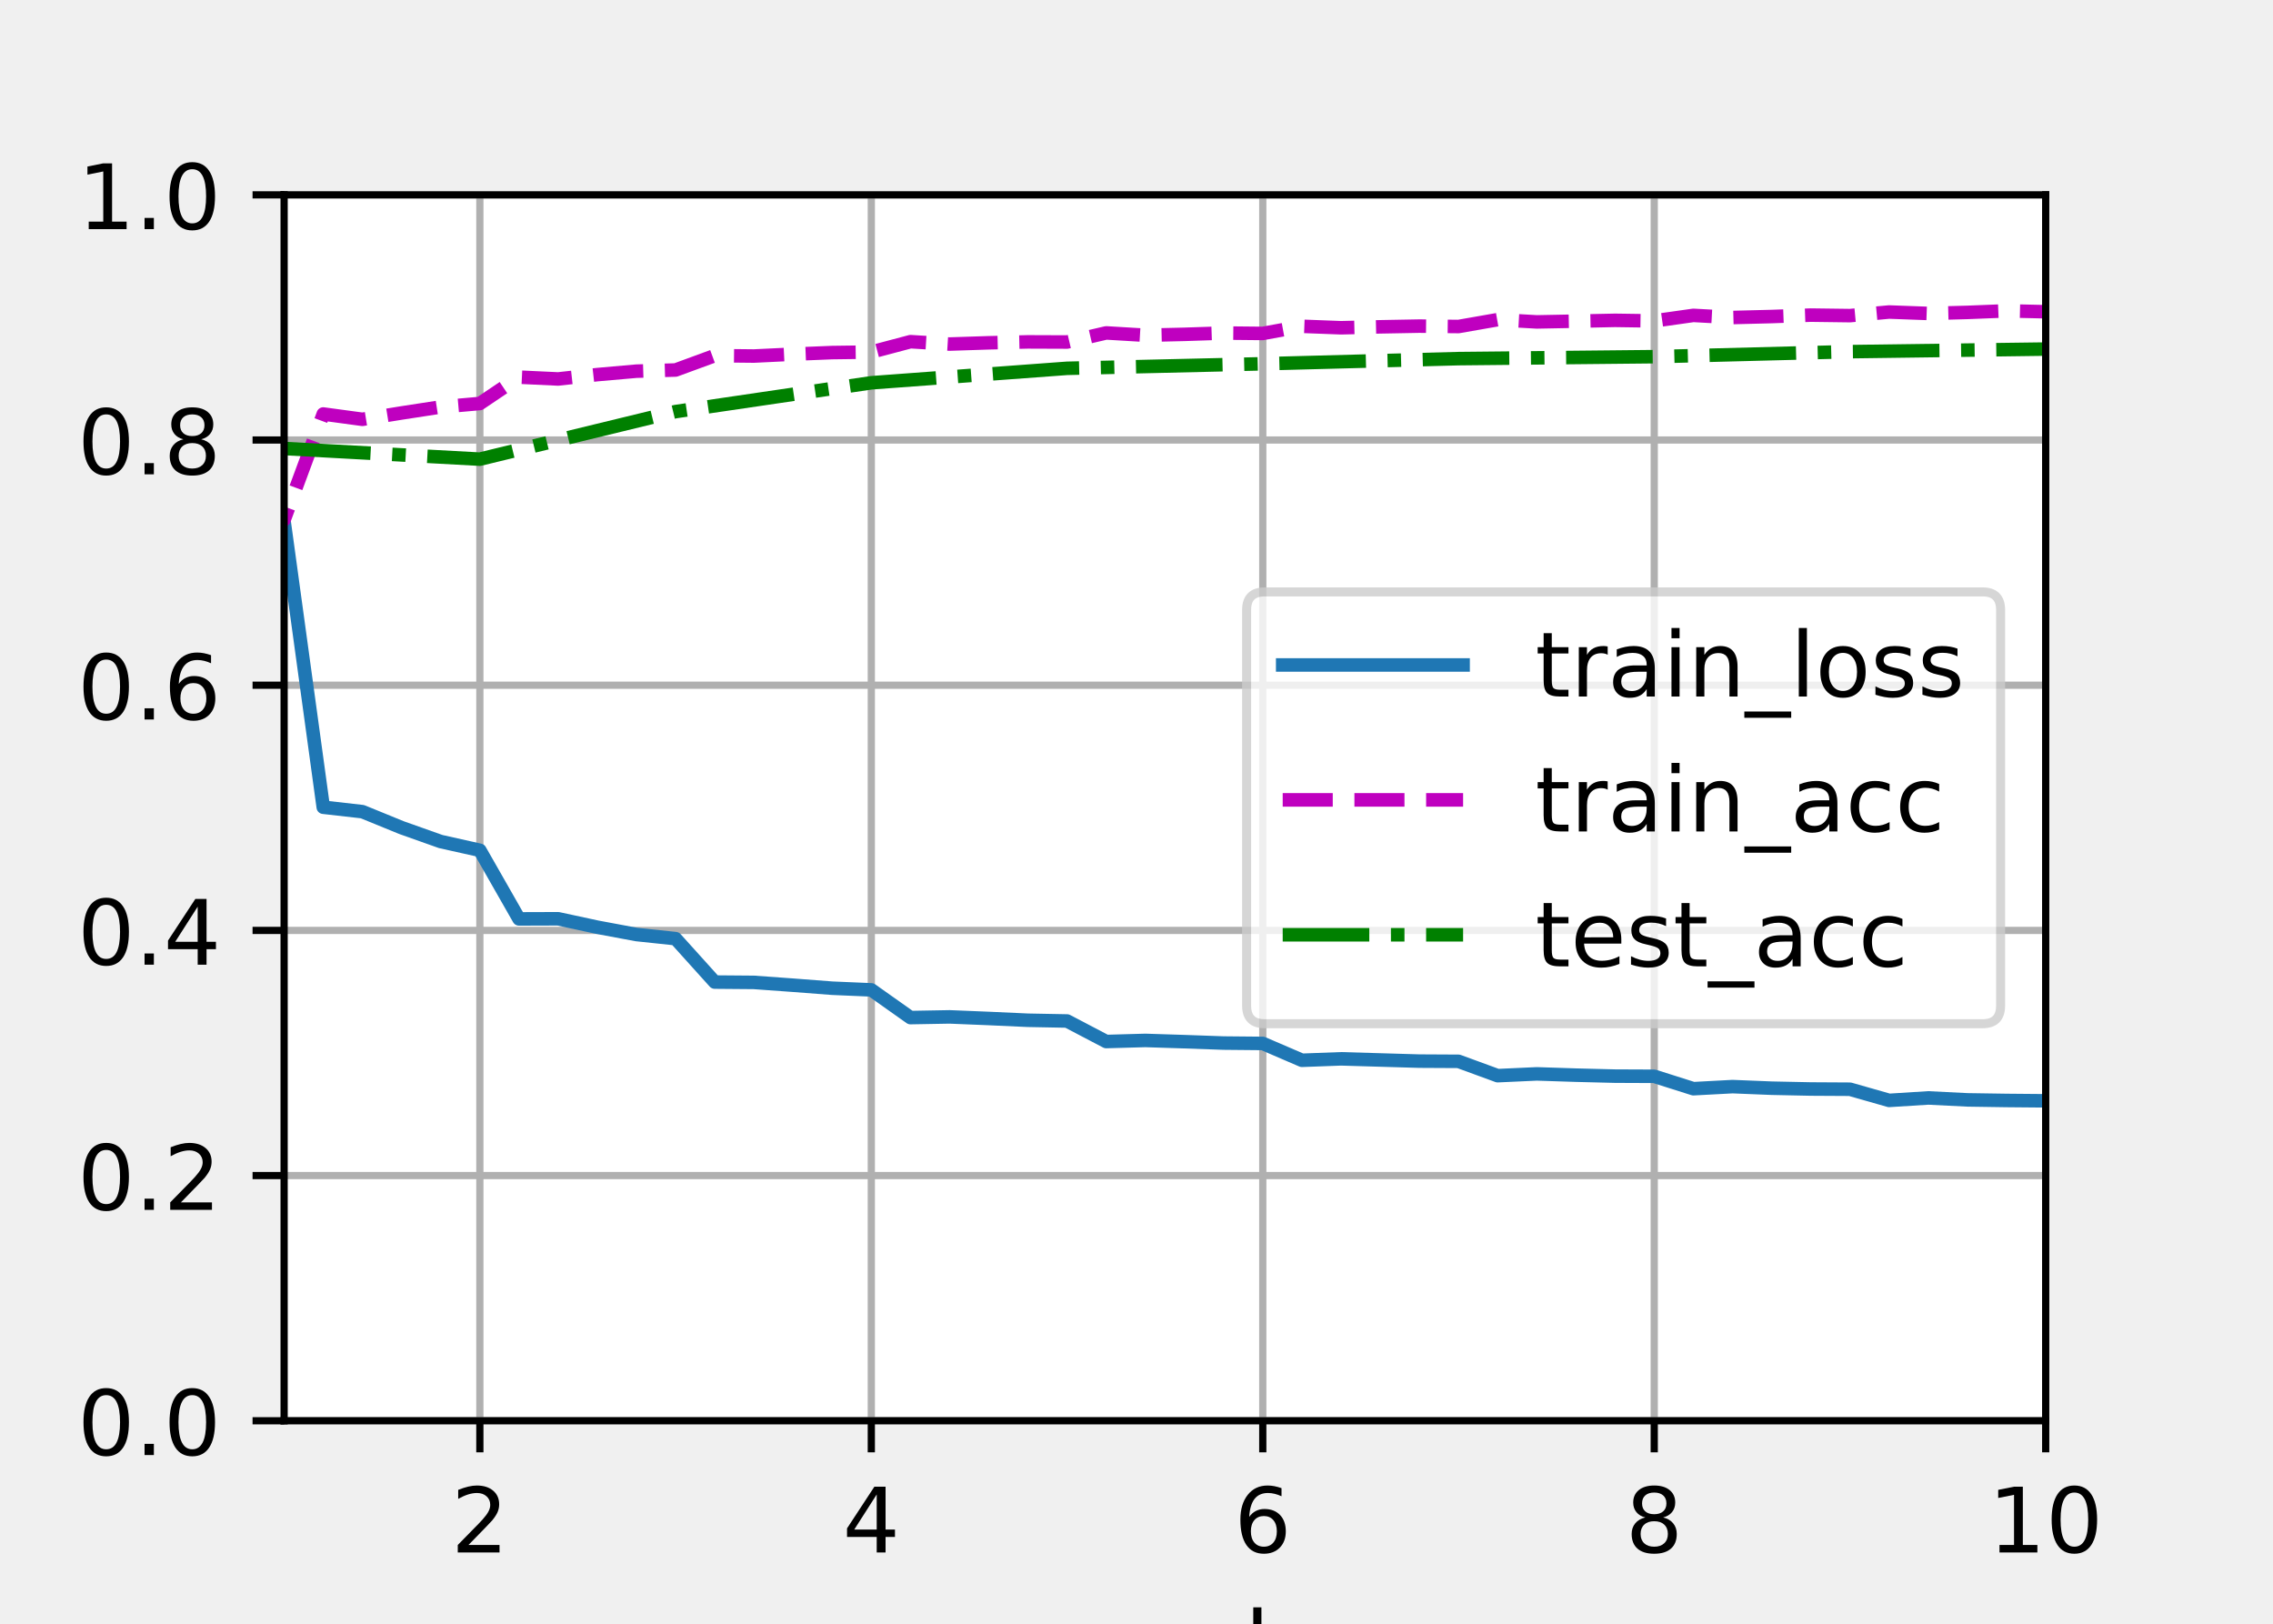
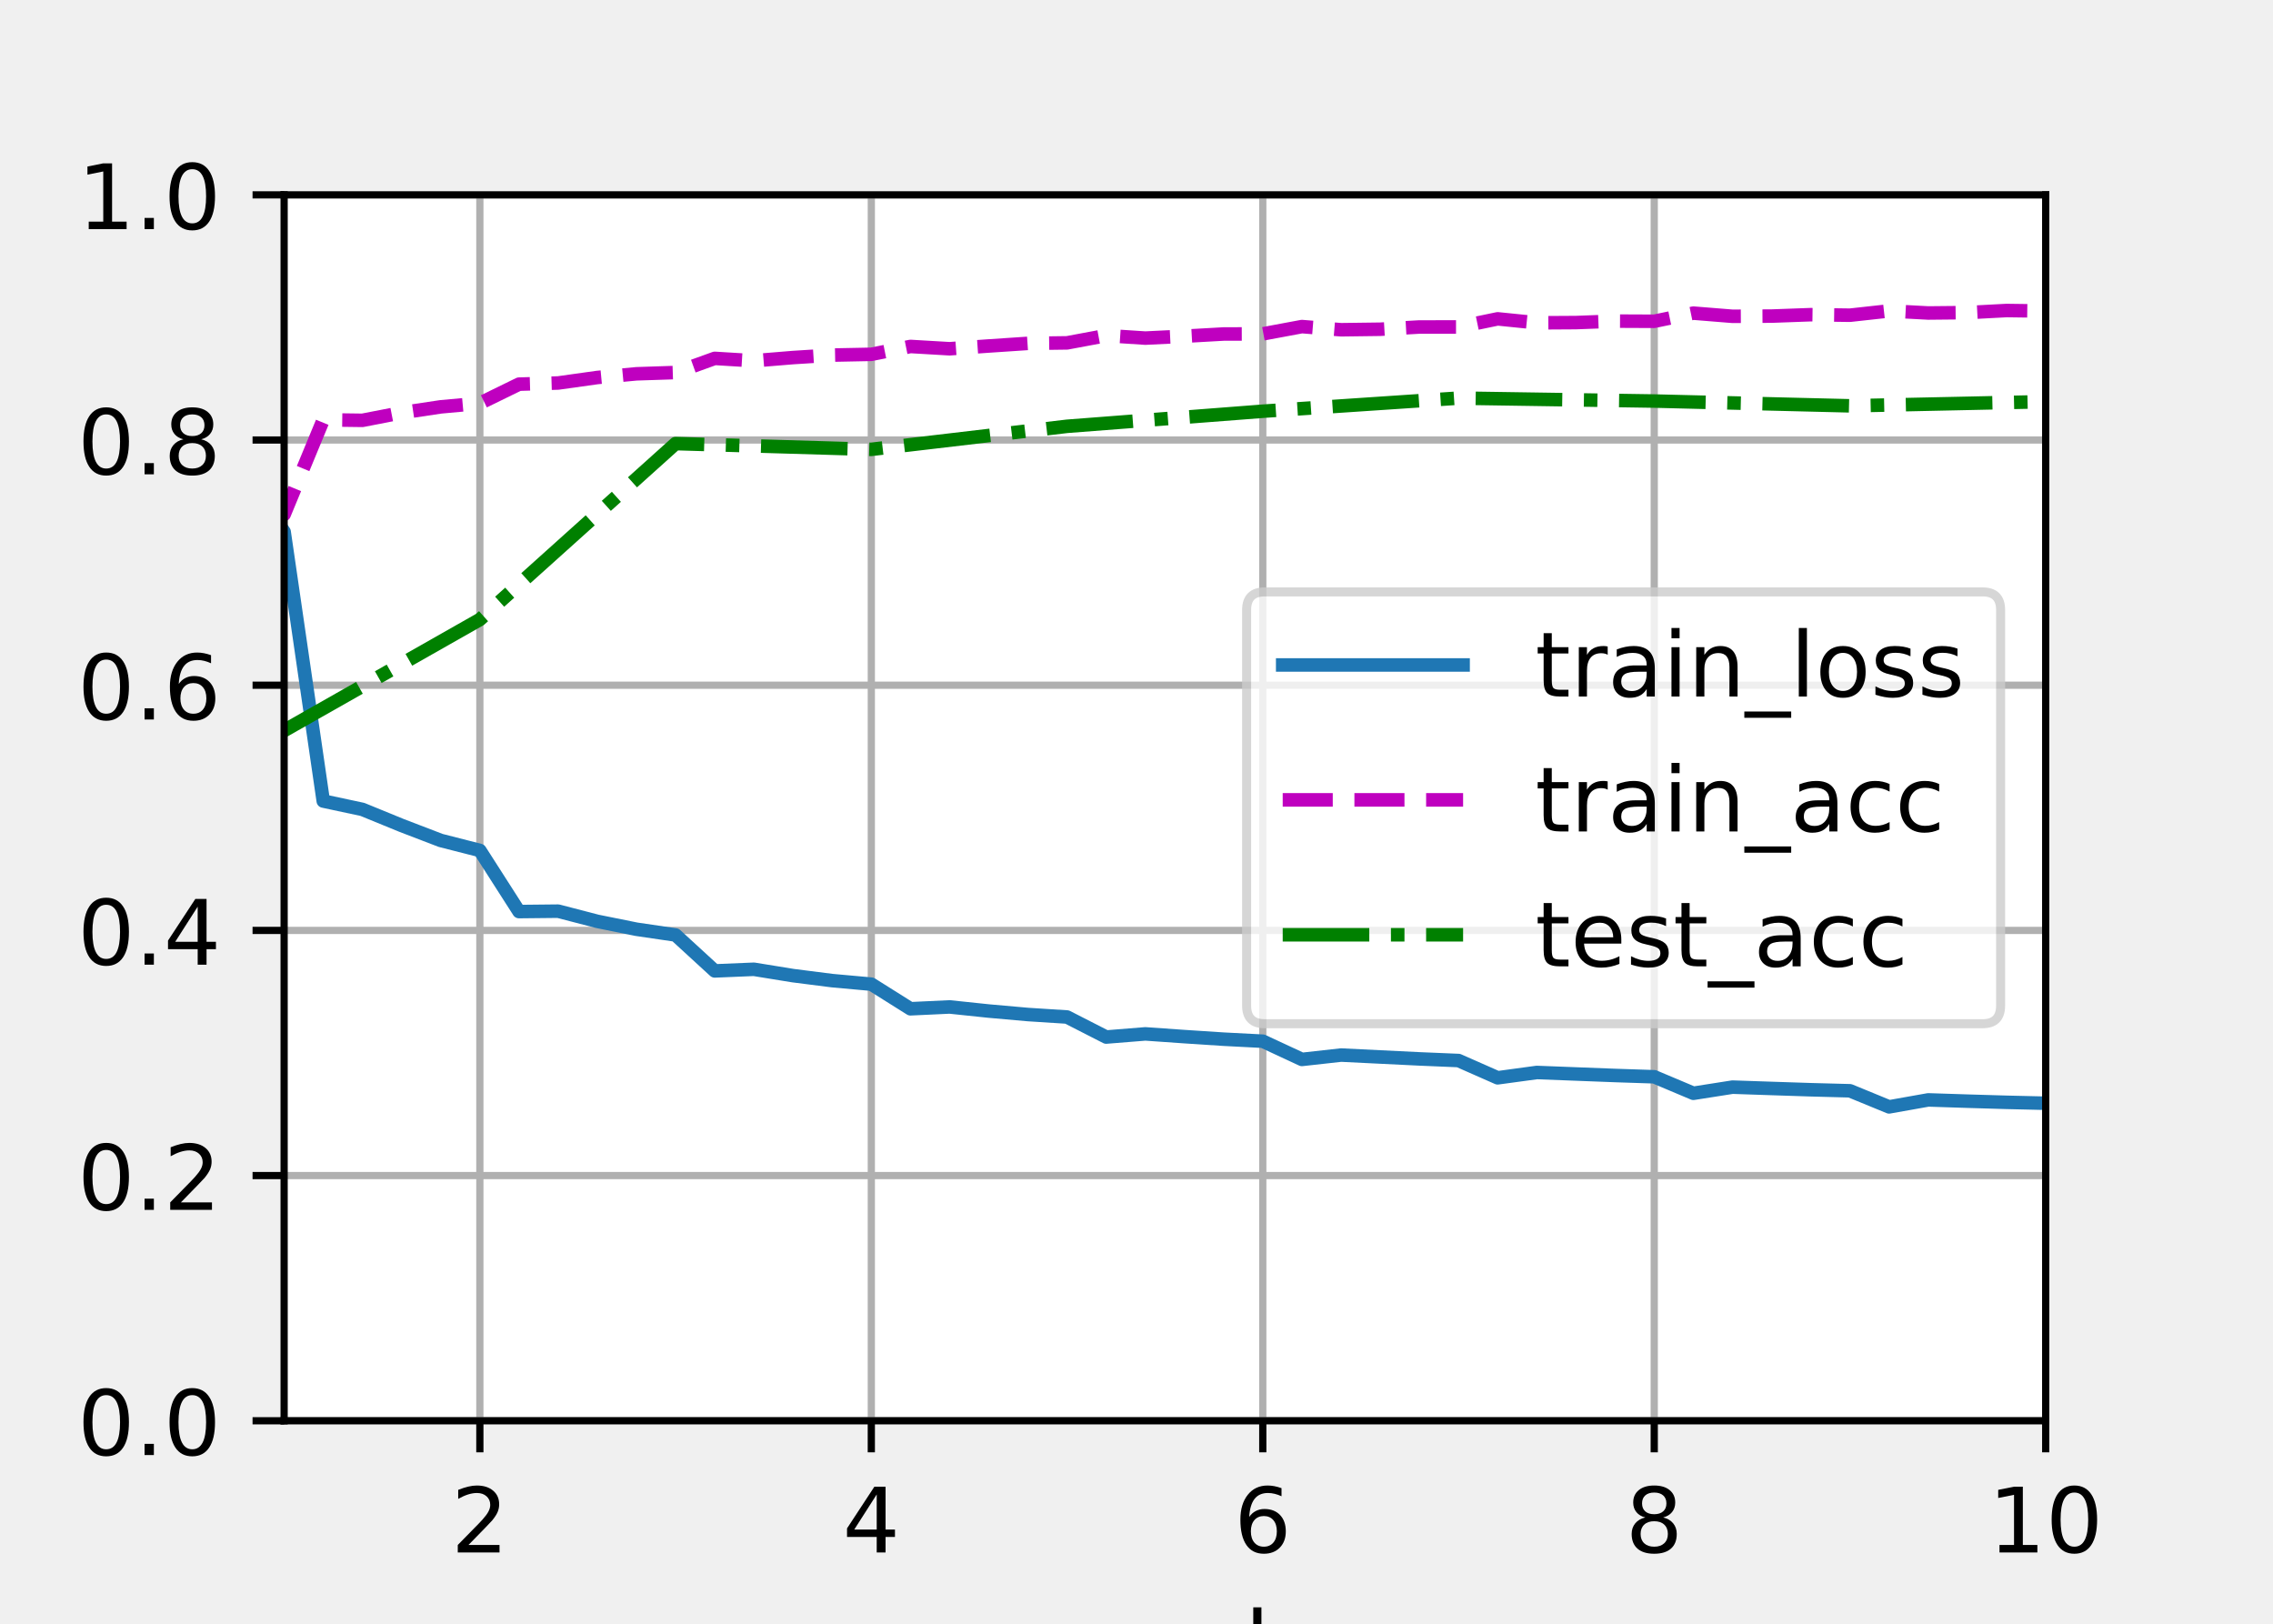
<svg xmlns="http://www.w3.org/2000/svg" xmlns:xlink="http://www.w3.org/1999/xlink" width="252pt" height="180pt" viewBox="0 0 252 180" version="1.1">
  <defs>
    <style type="text/css">*{stroke-linejoin: round; stroke-linecap: butt}</style>
  </defs>
  <g id="figure_1">
    <g id="patch_1">
      <path d="M 0 180  L 252 180  L 252 0  L 0 0  L 0 180  z " style="fill: none" />
    </g>
    <g id="axes_1">
      <g id="patch_2">
        <path d="M 31.5 157.5  L 226.8 157.5  L 226.8 21.6  L 31.5 21.6  z " style="fill: #ffffff" />
      </g>
      <g id="matplotlib.axis_1">
        <g id="xtick_1">
          <g id="line2d_1">
-             <path d="M 53.2 157.5  L 53.2 21.6  " clip-path="url(#p701ed15037)" style="fill: none; stroke: #b0b0b0; stroke-width: 0.8; stroke-linecap: square" />
+             <path d="M 53.2 157.5  L 53.2 21.6  " clip-path="url(#pdd5cea46e8)" style="fill: none; stroke: #b0b0b0; stroke-width: 0.8; stroke-linecap: square" />
          </g>
          <g id="line2d_2">
            <defs>
-               <path id="mcfe8965192" d="M 0 0  L 0 3.5  " style="stroke: #000000; stroke-width: 0.8" />
+               <path id="m8f5b6f05bf" d="M 0 0  L 0 3.5  " style="stroke: #000000; stroke-width: 0.8" />
            </defs>
            <g>
-               <use xlink:href="#mcfe8965192" x="53.2" y="157.5" style="stroke: #000000; stroke-width: 0.8" />
+               <use xlink:href="#m8f5b6f05bf" x="53.2" y="157.5" style="stroke: #000000; stroke-width: 0.8" />
            </g>
          </g>
          <g id="text_1">
            <g transform="translate(50.01875 172.0984)scale(0.1 -0.1)">
              <defs>
                <path id="DejaVuSans-32" d="M 1228 531  L 3431 531  L 3431 0  L 469 0  L 469 531  Q 828 903 1448 1529  Q 2069 2156 2228 2338  Q 2531 2678 2651 2914  Q 2772 3150 2772 3378  Q 2772 3750 2511 3984  Q 2250 4219 1831 4219  Q 1534 4219 1204 4116  Q 875 4013 500 3803  L 500 4441  Q 881 4594 1212 4672  Q 1544 4750 1819 4750  Q 2544 4750 2975 4387  Q 3406 4025 3406 3419  Q 3406 3131 3298 2873  Q 3191 2616 2906 2266  Q 2828 2175 2409 1742  Q 1991 1309 1228 531  z " transform="scale(0.015625)" />
              </defs>
              <use xlink:href="#DejaVuSans-32" />
            </g>
          </g>
        </g>
        <g id="xtick_2">
          <g id="line2d_3">
-             <path d="M 96.6 157.5  L 96.6 21.6  " clip-path="url(#p701ed15037)" style="fill: none; stroke: #b0b0b0; stroke-width: 0.8; stroke-linecap: square" />
+             <path d="M 96.6 157.5  L 96.6 21.6  " clip-path="url(#pdd5cea46e8)" style="fill: none; stroke: #b0b0b0; stroke-width: 0.8; stroke-linecap: square" />
          </g>
          <g id="line2d_4">
            <g>
-               <use xlink:href="#mcfe8965192" x="96.6" y="157.5" style="stroke: #000000; stroke-width: 0.8" />
+               <use xlink:href="#m8f5b6f05bf" x="96.6" y="157.5" style="stroke: #000000; stroke-width: 0.8" />
            </g>
          </g>
          <g id="text_2">
            <g transform="translate(93.41875 172.0984)scale(0.1 -0.1)">
              <defs>
                <path id="DejaVuSans-34" d="M 2419 4116  L 825 1625  L 2419 1625  L 2419 4116  z M 2253 4666  L 3047 4666  L 3047 1625  L 3713 1625  L 3713 1100  L 3047 1100  L 3047 0  L 2419 0  L 2419 1100  L 313 1100  L 313 1709  L 2253 4666  z " transform="scale(0.015625)" />
              </defs>
              <use xlink:href="#DejaVuSans-34" />
            </g>
          </g>
        </g>
        <g id="xtick_3">
          <g id="line2d_5">
-             <path d="M 140 157.5  L 140 21.6  " clip-path="url(#p701ed15037)" style="fill: none; stroke: #b0b0b0; stroke-width: 0.8; stroke-linecap: square" />
+             <path d="M 140 157.5  L 140 21.6  " clip-path="url(#pdd5cea46e8)" style="fill: none; stroke: #b0b0b0; stroke-width: 0.8; stroke-linecap: square" />
          </g>
          <g id="line2d_6">
            <g>
-               <use xlink:href="#mcfe8965192" x="140" y="157.5" style="stroke: #000000; stroke-width: 0.8" />
+               <use xlink:href="#m8f5b6f05bf" x="140" y="157.5" style="stroke: #000000; stroke-width: 0.8" />
            </g>
          </g>
          <g id="text_3">
            <g transform="translate(136.8187 172.0984)scale(0.1 -0.1)">
              <defs>
                <path id="DejaVuSans-36" d="M 2113 2584  Q 1688 2584 1439 2293  Q 1191 2003 1191 1497  Q 1191 994 1439 701  Q 1688 409 2113 409  Q 2538 409 2786 701  Q 3034 994 3034 1497  Q 3034 2003 2786 2293  Q 2538 2584 2113 2584  z M 3366 4563  L 3366 3988  Q 3128 4100 2886 4159  Q 2644 4219 2406 4219  Q 1781 4219 1451 3797  Q 1122 3375 1075 2522  Q 1259 2794 1537 2939  Q 1816 3084 2150 3084  Q 2853 3084 3261 2657  Q 3669 2231 3669 1497  Q 3669 778 3244 343  Q 2819 -91 2113 -91  Q 1303 -91 875 529  Q 447 1150 447 2328  Q 447 3434 972 4092  Q 1497 4750 2381 4750  Q 2619 4750 2861 4703  Q 3103 4656 3366 4563  z " transform="scale(0.015625)" />
              </defs>
              <use xlink:href="#DejaVuSans-36" />
            </g>
          </g>
        </g>
        <g id="xtick_4">
          <g id="line2d_7">
-             <path d="M 183.4 157.5  L 183.4 21.6  " clip-path="url(#p701ed15037)" style="fill: none; stroke: #b0b0b0; stroke-width: 0.8; stroke-linecap: square" />
+             <path d="M 183.4 157.5  L 183.4 21.6  " clip-path="url(#pdd5cea46e8)" style="fill: none; stroke: #b0b0b0; stroke-width: 0.8; stroke-linecap: square" />
          </g>
          <g id="line2d_8">
            <g>
-               <use xlink:href="#mcfe8965192" x="183.4" y="157.5" style="stroke: #000000; stroke-width: 0.8" />
+               <use xlink:href="#m8f5b6f05bf" x="183.4" y="157.5" style="stroke: #000000; stroke-width: 0.8" />
            </g>
          </g>
          <g id="text_4">
            <g transform="translate(180.2188 172.0984)scale(0.1 -0.1)">
              <defs>
                <path id="DejaVuSans-38" d="M 2034 2216  Q 1584 2216 1326 1975  Q 1069 1734 1069 1313  Q 1069 891 1326 650  Q 1584 409 2034 409  Q 2484 409 2743 651  Q 3003 894 3003 1313  Q 3003 1734 2745 1975  Q 2488 2216 2034 2216  z M 1403 2484  Q 997 2584 770 2862  Q 544 3141 544 3541  Q 544 4100 942 4425  Q 1341 4750 2034 4750  Q 2731 4750 3128 4425  Q 3525 4100 3525 3541  Q 3525 3141 3298 2862  Q 3072 2584 2669 2484  Q 3125 2378 3379 2068  Q 3634 1759 3634 1313  Q 3634 634 3220 271  Q 2806 -91 2034 -91  Q 1263 -91 848 271  Q 434 634 434 1313  Q 434 1759 690 2068  Q 947 2378 1403 2484  z M 1172 3481  Q 1172 3119 1398 2916  Q 1625 2713 2034 2713  Q 2441 2713 2670 2916  Q 2900 3119 2900 3481  Q 2900 3844 2670 4047  Q 2441 4250 2034 4250  Q 1625 4250 1398 4047  Q 1172 3844 1172 3481  z " transform="scale(0.015625)" />
              </defs>
              <use xlink:href="#DejaVuSans-38" />
            </g>
          </g>
        </g>
        <g id="xtick_5">
          <g id="line2d_9">
-             <path d="M 226.8 157.5  L 226.8 21.6  " clip-path="url(#p701ed15037)" style="fill: none; stroke: #b0b0b0; stroke-width: 0.8; stroke-linecap: square" />
+             <path d="M 226.8 157.5  L 226.8 21.6  " clip-path="url(#pdd5cea46e8)" style="fill: none; stroke: #b0b0b0; stroke-width: 0.8; stroke-linecap: square" />
          </g>
          <g id="line2d_10">
            <g>
-               <use xlink:href="#mcfe8965192" x="226.8" y="157.5" style="stroke: #000000; stroke-width: 0.8" />
+               <use xlink:href="#m8f5b6f05bf" x="226.8" y="157.5" style="stroke: #000000; stroke-width: 0.8" />
            </g>
          </g>
          <g id="text_5">
            <g transform="translate(220.4375 172.0984)scale(0.1 -0.1)">
              <defs>
                <path id="DejaVuSans-31" d="M 794 531  L 1825 531  L 1825 4091  L 703 3866  L 703 4441  L 1819 4666  L 2450 4666  L 2450 531  L 3481 531  L 3481 0  L 794 0  L 794 531  z " transform="scale(0.015625)" />
                <path id="DejaVuSans-30" d="M 2034 4250  Q 1547 4250 1301 3770  Q 1056 3291 1056 2328  Q 1056 1369 1301 889  Q 1547 409 2034 409  Q 2525 409 2770 889  Q 3016 1369 3016 2328  Q 3016 3291 2770 3770  Q 2525 4250 2034 4250  z M 2034 4750  Q 2819 4750 3233 4129  Q 3647 3509 3647 2328  Q 3647 1150 3233 529  Q 2819 -91 2034 -91  Q 1250 -91 836 529  Q 422 1150 422 2328  Q 422 3509 836 4129  Q 1250 4750 2034 4750  z " transform="scale(0.015625)" />
              </defs>
              <use xlink:href="#DejaVuSans-31" />
              <use xlink:href="#DejaVuSans-30" x="63.623" />
            </g>
          </g>
        </g>
        <g id="text_6">
          <g transform="translate(113.9219 185.7766)scale(0.1 -0.1)">
            <defs>
              <path id="DejaVuSans-65" d="M 3597 1894  L 3597 1613  L 953 1613  Q 991 1019 1311 708  Q 1631 397 2203 397  Q 2534 397 2845 478  Q 3156 559 3463 722  L 3463 178  Q 3153 47 2828 -22  Q 2503 -91 2169 -91  Q 1331 -91 842 396  Q 353 884 353 1716  Q 353 2575 817 3079  Q 1281 3584 2069 3584  Q 2775 3584 3186 3129  Q 3597 2675 3597 1894  z M 3022 2063  Q 3016 2534 2758 2815  Q 2500 3097 2075 3097  Q 1594 3097 1305 2825  Q 1016 2553 972 2059  L 3022 2063  z " transform="scale(0.015625)" />
              <path id="DejaVuSans-70" d="M 1159 525  L 1159 -1331  L 581 -1331  L 581 3500  L 1159 3500  L 1159 2969  Q 1341 3281 1617 3432  Q 1894 3584 2278 3584  Q 2916 3584 3314 3078  Q 3713 2572 3713 1747  Q 3713 922 3314 415  Q 2916 -91 2278 -91  Q 1894 -91 1617 61  Q 1341 213 1159 525  z M 3116 1747  Q 3116 2381 2855 2742  Q 2594 3103 2138 3103  Q 1681 3103 1420 2742  Q 1159 2381 1159 1747  Q 1159 1113 1420 752  Q 1681 391 2138 391  Q 2594 391 2855 752  Q 3116 1113 3116 1747  z " transform="scale(0.015625)" />
              <path id="DejaVuSans-6f" d="M 1959 3097  Q 1497 3097 1228 2736  Q 959 2375 959 1747  Q 959 1119 1226 758  Q 1494 397 1959 397  Q 2419 397 2687 759  Q 2956 1122 2956 1747  Q 2956 2369 2687 2733  Q 2419 3097 1959 3097  z M 1959 3584  Q 2709 3584 3137 3096  Q 3566 2609 3566 1747  Q 3566 888 3137 398  Q 2709 -91 1959 -91  Q 1206 -91 779 398  Q 353 888 353 1747  Q 353 2609 779 3096  Q 1206 3584 1959 3584  z " transform="scale(0.015625)" />
              <path id="DejaVuSans-63" d="M 3122 3366  L 3122 2828  Q 2878 2963 2633 3030  Q 2388 3097 2138 3097  Q 1578 3097 1268 2742  Q 959 2388 959 1747  Q 959 1106 1268 751  Q 1578 397 2138 397  Q 2388 397 2633 464  Q 2878 531 3122 666  L 3122 134  Q 2881 22 2623 -34  Q 2366 -91 2075 -91  Q 1284 -91 818 406  Q 353 903 353 1747  Q 353 2603 823 3093  Q 1294 3584 2113 3584  Q 2378 3584 2631 3529  Q 2884 3475 3122 3366  z " transform="scale(0.015625)" />
              <path id="DejaVuSans-68" d="M 3513 2113  L 3513 0  L 2938 0  L 2938 2094  Q 2938 2591 2744 2837  Q 2550 3084 2163 3084  Q 1697 3084 1428 2787  Q 1159 2491 1159 1978  L 1159 0  L 581 0  L 581 4863  L 1159 4863  L 1159 2956  Q 1366 3272 1645 3428  Q 1925 3584 2291 3584  Q 2894 3584 3203 3211  Q 3513 2838 3513 2113  z " transform="scale(0.015625)" />
            </defs>
            <use xlink:href="#DejaVuSans-65" />
            <use xlink:href="#DejaVuSans-70" x="61.523" />
            <use xlink:href="#DejaVuSans-6f" x="125" />
            <use xlink:href="#DejaVuSans-63" x="186.182" />
            <use xlink:href="#DejaVuSans-68" x="241.162" />
          </g>
        </g>
      </g>
      <g id="matplotlib.axis_2">
        <g id="ytick_1">
          <g id="line2d_11">
-             <path d="M 31.5 157.5  L 226.8 157.5  " clip-path="url(#p701ed15037)" style="fill: none; stroke: #b0b0b0; stroke-width: 0.8; stroke-linecap: square" />
+             <path d="M 31.5 157.5  L 226.8 157.5  " clip-path="url(#pdd5cea46e8)" style="fill: none; stroke: #b0b0b0; stroke-width: 0.8; stroke-linecap: square" />
          </g>
          <g id="line2d_12">
            <defs>
-               <path id="m870986ce9a" d="M 0 0  L -3.5 0  " style="stroke: #000000; stroke-width: 0.8" />
+               <path id="m8386aae852" d="M 0 0  L -3.5 0  " style="stroke: #000000; stroke-width: 0.8" />
            </defs>
            <g>
-               <use xlink:href="#m870986ce9a" x="31.5" y="157.5" style="stroke: #000000; stroke-width: 0.8" />
+               <use xlink:href="#m8386aae852" x="31.5" y="157.5" style="stroke: #000000; stroke-width: 0.8" />
            </g>
          </g>
          <g id="text_7">
            <g transform="translate(8.596875 161.2992)scale(0.1 -0.1)">
              <defs>
                <path id="DejaVuSans-2e" d="M 684 794  L 1344 794  L 1344 0  L 684 0  L 684 794  z " transform="scale(0.015625)" />
              </defs>
              <use xlink:href="#DejaVuSans-30" />
              <use xlink:href="#DejaVuSans-2e" x="63.623" />
              <use xlink:href="#DejaVuSans-30" x="95.41" />
            </g>
          </g>
        </g>
        <g id="ytick_2">
          <g id="line2d_13">
-             <path d="M 31.5 130.32  L 226.8 130.32  " clip-path="url(#p701ed15037)" style="fill: none; stroke: #b0b0b0; stroke-width: 0.8; stroke-linecap: square" />
+             <path d="M 31.5 130.32  L 226.8 130.32  " clip-path="url(#pdd5cea46e8)" style="fill: none; stroke: #b0b0b0; stroke-width: 0.8; stroke-linecap: square" />
          </g>
          <g id="line2d_14">
            <g>
-               <use xlink:href="#m870986ce9a" x="31.5" y="130.32" style="stroke: #000000; stroke-width: 0.8" />
+               <use xlink:href="#m8386aae852" x="31.5" y="130.32" style="stroke: #000000; stroke-width: 0.8" />
            </g>
          </g>
          <g id="text_8">
            <g transform="translate(8.596875 134.1192)scale(0.1 -0.1)">
              <use xlink:href="#DejaVuSans-30" />
              <use xlink:href="#DejaVuSans-2e" x="63.623" />
              <use xlink:href="#DejaVuSans-32" x="95.41" />
            </g>
          </g>
        </g>
        <g id="ytick_3">
          <g id="line2d_15">
-             <path d="M 31.5 103.14  L 226.8 103.14  " clip-path="url(#p701ed15037)" style="fill: none; stroke: #b0b0b0; stroke-width: 0.8; stroke-linecap: square" />
+             <path d="M 31.5 103.14  L 226.8 103.14  " clip-path="url(#pdd5cea46e8)" style="fill: none; stroke: #b0b0b0; stroke-width: 0.8; stroke-linecap: square" />
          </g>
          <g id="line2d_16">
            <g>
-               <use xlink:href="#m870986ce9a" x="31.5" y="103.14" style="stroke: #000000; stroke-width: 0.8" />
+               <use xlink:href="#m8386aae852" x="31.5" y="103.14" style="stroke: #000000; stroke-width: 0.8" />
            </g>
          </g>
          <g id="text_9">
            <g transform="translate(8.596875 106.9392)scale(0.1 -0.1)">
              <use xlink:href="#DejaVuSans-30" />
              <use xlink:href="#DejaVuSans-2e" x="63.623" />
              <use xlink:href="#DejaVuSans-34" x="95.41" />
            </g>
          </g>
        </g>
        <g id="ytick_4">
          <g id="line2d_17">
-             <path d="M 31.5 75.96  L 226.8 75.96  " clip-path="url(#p701ed15037)" style="fill: none; stroke: #b0b0b0; stroke-width: 0.8; stroke-linecap: square" />
+             <path d="M 31.5 75.96  L 226.8 75.96  " clip-path="url(#pdd5cea46e8)" style="fill: none; stroke: #b0b0b0; stroke-width: 0.8; stroke-linecap: square" />
          </g>
          <g id="line2d_18">
            <g>
-               <use xlink:href="#m870986ce9a" x="31.5" y="75.96" style="stroke: #000000; stroke-width: 0.8" />
+               <use xlink:href="#m8386aae852" x="31.5" y="75.96" style="stroke: #000000; stroke-width: 0.8" />
            </g>
          </g>
          <g id="text_10">
            <g transform="translate(8.596875 79.75922)scale(0.1 -0.1)">
              <use xlink:href="#DejaVuSans-30" />
              <use xlink:href="#DejaVuSans-2e" x="63.623" />
              <use xlink:href="#DejaVuSans-36" x="95.41" />
            </g>
          </g>
        </g>
        <g id="ytick_5">
          <g id="line2d_19">
-             <path d="M 31.5 48.78  L 226.8 48.78  " clip-path="url(#p701ed15037)" style="fill: none; stroke: #b0b0b0; stroke-width: 0.8; stroke-linecap: square" />
+             <path d="M 31.5 48.78  L 226.8 48.78  " clip-path="url(#pdd5cea46e8)" style="fill: none; stroke: #b0b0b0; stroke-width: 0.8; stroke-linecap: square" />
          </g>
          <g id="line2d_20">
            <g>
-               <use xlink:href="#m870986ce9a" x="31.5" y="48.78" style="stroke: #000000; stroke-width: 0.8" />
+               <use xlink:href="#m8386aae852" x="31.5" y="48.78" style="stroke: #000000; stroke-width: 0.8" />
            </g>
          </g>
          <g id="text_11">
            <g transform="translate(8.596875 52.57922)scale(0.1 -0.1)">
              <use xlink:href="#DejaVuSans-30" />
              <use xlink:href="#DejaVuSans-2e" x="63.623" />
              <use xlink:href="#DejaVuSans-38" x="95.41" />
            </g>
          </g>
        </g>
        <g id="ytick_6">
          <g id="line2d_21">
-             <path d="M 31.5 21.6  L 226.8 21.6  " clip-path="url(#p701ed15037)" style="fill: none; stroke: #b0b0b0; stroke-width: 0.8; stroke-linecap: square" />
+             <path d="M 31.5 21.6  L 226.8 21.6  " clip-path="url(#pdd5cea46e8)" style="fill: none; stroke: #b0b0b0; stroke-width: 0.8; stroke-linecap: square" />
          </g>
          <g id="line2d_22">
            <g>
-               <use xlink:href="#m870986ce9a" x="31.5" y="21.6" style="stroke: #000000; stroke-width: 0.8" />
+               <use xlink:href="#m8386aae852" x="31.5" y="21.6" style="stroke: #000000; stroke-width: 0.8" />
            </g>
          </g>
          <g id="text_12">
            <g transform="translate(8.596875 25.39922)scale(0.1 -0.1)">
              <use xlink:href="#DejaVuSans-31" />
              <use xlink:href="#DejaVuSans-2e" x="63.623" />
              <use xlink:href="#DejaVuSans-30" x="95.41" />
            </g>
          </g>
        </g>
      </g>
      <g id="line2d_23">
-         <path d="M 14.906 -1  L 18.48 25.581  L 22.82 41.141  L 27.16 51.138  L 31.5 57.826  L 35.84 89.485  L 40.18 89.977  L 44.52 91.749  L 48.86 93.289  L 53.2 94.259  L 57.54 101.865  L 61.88 101.851  L 66.22 102.786  L 70.56 103.596  L 74.9 104.055  L 79.24 108.867  L 83.58 108.903  L 87.92 109.216  L 92.26 109.548  L 96.6 109.733  L 100.94 112.805  L 105.28 112.727  L 109.62 112.904  L 113.96 113.101  L 118.3 113.183  L 122.64 115.458  L 126.98 115.337  L 131.32 115.475  L 135.66 115.629  L 140 115.67  L 144.34 117.538  L 148.68 117.377  L 153.02 117.504  L 157.36 117.631  L 161.7 117.654  L 166.04 119.243  L 170.38 119.045  L 174.72 119.186  L 179.06 119.295  L 183.4 119.313  L 187.74 120.688  L 192.08 120.457  L 196.42 120.632  L 200.76 120.722  L 205.1 120.747  L 209.44 121.984  L 213.78 121.711  L 218.12 121.927  L 222.46 121.993  L 226.8 122.031  " clip-path="url(#p701ed15037)" style="fill: none; stroke: #1f77b4; stroke-width: 1.5; stroke-linecap: square" />
+         <path d="M 14.14 -0.82  L 18.48 28.335  L 22.82 42.729  L 27.16 52.592  L 31.5 58.955  L 35.84 88.799  L 40.18 89.727  L 44.52 91.503  L 48.86 93.167  L 53.2 94.275  L 57.54 101.052  L 61.88 101.007  L 66.22 102.135  L 70.56 103.011  L 74.9 103.648  L 79.24 107.63  L 83.58 107.45  L 87.92 108.154  L 92.26 108.707  L 96.6 109.099  L 100.94 111.828  L 105.28 111.625  L 109.62 112.08  L 113.96 112.465  L 118.3 112.742  L 122.64 114.961  L 126.98 114.612  L 131.32 114.916  L 135.66 115.199  L 140 115.423  L 144.34 117.442  L 148.68 116.959  L 153.02 117.172  L 157.36 117.384  L 161.7 117.566  L 166.04 119.48  L 170.38 118.89  L 174.72 119.057  L 179.06 119.223  L 183.4 119.366  L 187.74 121.195  L 192.08 120.515  L 196.42 120.662  L 200.76 120.804  L 205.1 120.919  L 209.44 122.702  L 213.78 121.93  L 218.12 122.07  L 222.46 122.198  L 226.8 122.299  " clip-path="url(#pdd5cea46e8)" style="fill: none; stroke: #1f77b4; stroke-width: 1.5; stroke-linecap: square" />
      </g>
      <g id="line2d_24">
-         <path d="M 14.14 78.458  L 18.48 68.615  L 22.82 63.399  L 27.16 59.909  L 31.5 57.623  L 35.84 45.895  L 40.18 46.483  L 44.52 45.779  L 48.86 45.113  L 53.2 44.73  L 57.54 41.807  L 61.88 42.01  L 66.22 41.528  L 70.56 41.146  L 74.9 41.016  L 79.24 39.423  L 83.58 39.469  L 87.92 39.261  L 92.26 39.084  L 96.6 39.027  L 100.94 37.876  L 105.28 38.141  L 109.62 38  L 113.96 37.899  L 118.3 37.915  L 122.64 36.905  L 126.98 37.164  L 131.32 37.063  L 135.66 36.919  L 140 36.963  L 144.34 36.17  L 148.68 36.334  L 153.02 36.231  L 157.36 36.151  L 161.7 36.196  L 166.04 35.436  L 170.38 35.685  L 174.72 35.602  L 179.06 35.512  L 183.4 35.575  L 187.74 34.962  L 192.08 35.199  L 196.42 35.09  L 200.76 34.931  L 205.1 34.988  L 209.44 34.589  L 213.78 34.747  L 218.12 34.631  L 222.46 34.459  L 226.8 34.558  " clip-path="url(#p701ed15037)" style="fill: none; stroke-dasharray: 5.55,2.4; stroke-dashoffset: 0; stroke: #bf00bf; stroke-width: 1.5" />
+         <path d="M 14.14 75.77  L 18.48 67.248  L 22.82 62.597  L 27.16 59.175  L 31.5 57.031  L 35.84 46.539  L 40.18 46.596  L 44.52 45.752  L 48.86 45.102  L 53.2 44.708  L 57.54 42.586  L 61.88 42.456  L 66.22 41.848  L 70.56 41.439  L 74.9 41.296  L 79.24 39.728  L 83.58 39.994  L 87.92 39.638  L 92.26 39.364  L 96.6 39.278  L 100.94 38.407  L 105.28 38.661  L 109.62 38.354  L 113.96 38.065  L 118.3 38.008  L 122.64 37.198  L 126.98 37.481  L 131.32 37.27  L 135.66 37.026  L 140 37.013  L 144.34 36.204  L 148.68 36.554  L 153.02 36.498  L 157.36 36.249  L 161.7 36.248  L 166.04 35.346  L 170.38 35.786  L 174.72 35.76  L 179.06 35.597  L 183.4 35.616  L 187.74 34.713  L 192.08 35.063  L 196.42 35.041  L 200.76 34.883  L 205.1 34.943  L 209.44 34.465  L 213.78 34.696  L 218.12 34.653  L 222.46 34.423  L 226.8 34.481  " clip-path="url(#pdd5cea46e8)" style="fill: none; stroke-dasharray: 5.55,2.4; stroke-dashoffset: 0; stroke: #bf00bf; stroke-width: 1.5" />
      </g>
      <g id="line2d_25">
-         <path d="M 31.5 49.718  L 53.2 50.9  L 74.9 45.627  L 96.6 42.433  L 118.3 40.83  L 140 40.327  L 161.7 39.756  L 183.4 39.539  L 205.1 38.982  L 226.8 38.696  " clip-path="url(#p701ed15037)" style="fill: none; stroke-dasharray: 9.6,2.4,1.5,2.4; stroke-dashoffset: 0; stroke: #008000; stroke-width: 1.5" />
+         <path d="M 31.5 80.988  L 53.2 68.676  L 74.9 49.174  L 96.6 49.813  L 118.3 47.258  L 140 45.586  L 161.7 44.132  L 183.4 44.458  L 205.1 44.988  L 226.8 44.526  " clip-path="url(#pdd5cea46e8)" style="fill: none; stroke-dasharray: 9.6,2.4,1.5,2.4; stroke-dashoffset: 0; stroke: #008000; stroke-width: 1.5" />
      </g>
      <g id="patch_3">
        <path d="M 31.5 157.5  L 31.5 21.6  " style="fill: none; stroke: #000000; stroke-width: 0.8; stroke-linejoin: miter; stroke-linecap: square" />
      </g>
      <g id="patch_4">
        <path d="M 226.8 157.5  L 226.8 21.6  " style="fill: none; stroke: #000000; stroke-width: 0.8; stroke-linejoin: miter; stroke-linecap: square" />
      </g>
      <g id="patch_5">
        <path d="M 31.5 157.5  L 226.8 157.5  " style="fill: none; stroke: #000000; stroke-width: 0.8; stroke-linejoin: miter; stroke-linecap: square" />
      </g>
      <g id="patch_6">
        <path d="M 31.5 21.6  L 226.8 21.6  " style="fill: none; stroke: #000000; stroke-width: 0.8; stroke-linejoin: miter; stroke-linecap: square" />
      </g>
      <g id="legend_1">
        <g id="patch_7">
          <path d="M 140.209 113.484  L 219.8 113.484  Q 221.8 113.484 221.8 111.484  L 221.8 67.616  Q 221.8 65.616 219.8 65.616  L 140.209 65.616  Q 138.209 65.616 138.209 67.616  L 138.209 111.484  Q 138.209 113.484 140.209 113.484  z " style="fill: #ffffff; opacity: 0.8; stroke: #cccccc; stroke-linejoin: miter" />
        </g>
        <g id="line2d_26">
          <path d="M 142.209 73.714  L 152.209 73.714  L 162.209 73.714  " style="fill: none; stroke: #1f77b4; stroke-width: 1.5; stroke-linecap: square" />
        </g>
        <g id="text_13">
          <g transform="translate(170.2094 77.21406)scale(0.1 -0.1)">
            <defs>
              <path id="DejaVuSans-74" d="M 1172 4494  L 1172 3500  L 2356 3500  L 2356 3053  L 1172 3053  L 1172 1153  Q 1172 725 1289 603  Q 1406 481 1766 481  L 2356 481  L 2356 0  L 1766 0  Q 1100 0 847 248  Q 594 497 594 1153  L 594 3053  L 172 3053  L 172 3500  L 594 3500  L 594 4494  L 1172 4494  z " transform="scale(0.015625)" />
              <path id="DejaVuSans-72" d="M 2631 2963  Q 2534 3019 2420 3045  Q 2306 3072 2169 3072  Q 1681 3072 1420 2755  Q 1159 2438 1159 1844  L 1159 0  L 581 0  L 581 3500  L 1159 3500  L 1159 2956  Q 1341 3275 1631 3429  Q 1922 3584 2338 3584  Q 2397 3584 2469 3576  Q 2541 3569 2628 3553  L 2631 2963  z " transform="scale(0.015625)" />
              <path id="DejaVuSans-61" d="M 2194 1759  Q 1497 1759 1228 1600  Q 959 1441 959 1056  Q 959 750 1161 570  Q 1363 391 1709 391  Q 2188 391 2477 730  Q 2766 1069 2766 1631  L 2766 1759  L 2194 1759  z M 3341 1997  L 3341 0  L 2766 0  L 2766 531  Q 2569 213 2275 61  Q 1981 -91 1556 -91  Q 1019 -91 701 211  Q 384 513 384 1019  Q 384 1609 779 1909  Q 1175 2209 1959 2209  L 2766 2209  L 2766 2266  Q 2766 2663 2505 2880  Q 2244 3097 1772 3097  Q 1472 3097 1187 3025  Q 903 2953 641 2809  L 641 3341  Q 956 3463 1253 3523  Q 1550 3584 1831 3584  Q 2591 3584 2966 3190  Q 3341 2797 3341 1997  z " transform="scale(0.015625)" />
              <path id="DejaVuSans-69" d="M 603 3500  L 1178 3500  L 1178 0  L 603 0  L 603 3500  z M 603 4863  L 1178 4863  L 1178 4134  L 603 4134  L 603 4863  z " transform="scale(0.015625)" />
              <path id="DejaVuSans-6e" d="M 3513 2113  L 3513 0  L 2938 0  L 2938 2094  Q 2938 2591 2744 2837  Q 2550 3084 2163 3084  Q 1697 3084 1428 2787  Q 1159 2491 1159 1978  L 1159 0  L 581 0  L 581 3500  L 1159 3500  L 1159 2956  Q 1366 3272 1645 3428  Q 1925 3584 2291 3584  Q 2894 3584 3203 3211  Q 3513 2838 3513 2113  z " transform="scale(0.015625)" />
              <path id="DejaVuSans-5f" d="M 3263 -1063  L 3263 -1509  L -63 -1509  L -63 -1063  L 3263 -1063  z " transform="scale(0.015625)" />
              <path id="DejaVuSans-6c" d="M 603 4863  L 1178 4863  L 1178 0  L 603 0  L 603 4863  z " transform="scale(0.015625)" />
              <path id="DejaVuSans-73" d="M 2834 3397  L 2834 2853  Q 2591 2978 2328 3040  Q 2066 3103 1784 3103  Q 1356 3103 1142 2972  Q 928 2841 928 2578  Q 928 2378 1081 2264  Q 1234 2150 1697 2047  L 1894 2003  Q 2506 1872 2764 1633  Q 3022 1394 3022 966  Q 3022 478 2636 193  Q 2250 -91 1575 -91  Q 1294 -91 989 -36  Q 684 19 347 128  L 347 722  Q 666 556 975 473  Q 1284 391 1588 391  Q 1994 391 2212 530  Q 2431 669 2431 922  Q 2431 1156 2273 1281  Q 2116 1406 1581 1522  L 1381 1569  Q 847 1681 609 1914  Q 372 2147 372 2553  Q 372 3047 722 3315  Q 1072 3584 1716 3584  Q 2034 3584 2315 3537  Q 2597 3491 2834 3397  z " transform="scale(0.015625)" />
            </defs>
            <use xlink:href="#DejaVuSans-74" />
            <use xlink:href="#DejaVuSans-72" x="39.209" />
            <use xlink:href="#DejaVuSans-61" x="80.322" />
            <use xlink:href="#DejaVuSans-69" x="141.602" />
            <use xlink:href="#DejaVuSans-6e" x="169.385" />
            <use xlink:href="#DejaVuSans-5f" x="232.764" />
            <use xlink:href="#DejaVuSans-6c" x="282.764" />
            <use xlink:href="#DejaVuSans-6f" x="310.547" />
            <use xlink:href="#DejaVuSans-73" x="371.729" />
            <use xlink:href="#DejaVuSans-73" x="423.828" />
          </g>
        </g>
        <g id="line2d_27">
          <path d="M 142.209 88.67  L 152.209 88.67  L 162.209 88.67  " style="fill: none; stroke-dasharray: 5.55,2.4; stroke-dashoffset: 0; stroke: #bf00bf; stroke-width: 1.5" />
        </g>
        <g id="text_14">
          <g transform="translate(170.2094 92.17031)scale(0.1 -0.1)">
            <use xlink:href="#DejaVuSans-74" />
            <use xlink:href="#DejaVuSans-72" x="39.209" />
            <use xlink:href="#DejaVuSans-61" x="80.322" />
            <use xlink:href="#DejaVuSans-69" x="141.602" />
            <use xlink:href="#DejaVuSans-6e" x="169.385" />
            <use xlink:href="#DejaVuSans-5f" x="232.764" />
            <use xlink:href="#DejaVuSans-61" x="282.764" />
            <use xlink:href="#DejaVuSans-63" x="344.043" />
            <use xlink:href="#DejaVuSans-63" x="399.023" />
          </g>
        </g>
        <g id="line2d_28">
          <path d="M 142.209 103.627  L 152.209 103.627  L 162.209 103.627  " style="fill: none; stroke-dasharray: 9.6,2.4,1.5,2.4; stroke-dashoffset: 0; stroke: #008000; stroke-width: 1.5" />
        </g>
        <g id="text_15">
          <g transform="translate(170.2094 107.1266)scale(0.1 -0.1)">
            <use xlink:href="#DejaVuSans-74" />
            <use xlink:href="#DejaVuSans-65" x="39.209" />
            <use xlink:href="#DejaVuSans-73" x="100.732" />
            <use xlink:href="#DejaVuSans-74" x="152.832" />
            <use xlink:href="#DejaVuSans-5f" x="192.041" />
            <use xlink:href="#DejaVuSans-61" x="242.041" />
            <use xlink:href="#DejaVuSans-63" x="303.32" />
            <use xlink:href="#DejaVuSans-63" x="358.301" />
          </g>
        </g>
      </g>
    </g>
  </g>
  <defs>
-     <clipPath id="p701ed15037">
+     <clipPath id="pdd5cea46e8">
      <rect x="31.5" y="21.6" width="195.3" height="135.9" />
    </clipPath>
  </defs>
</svg>
